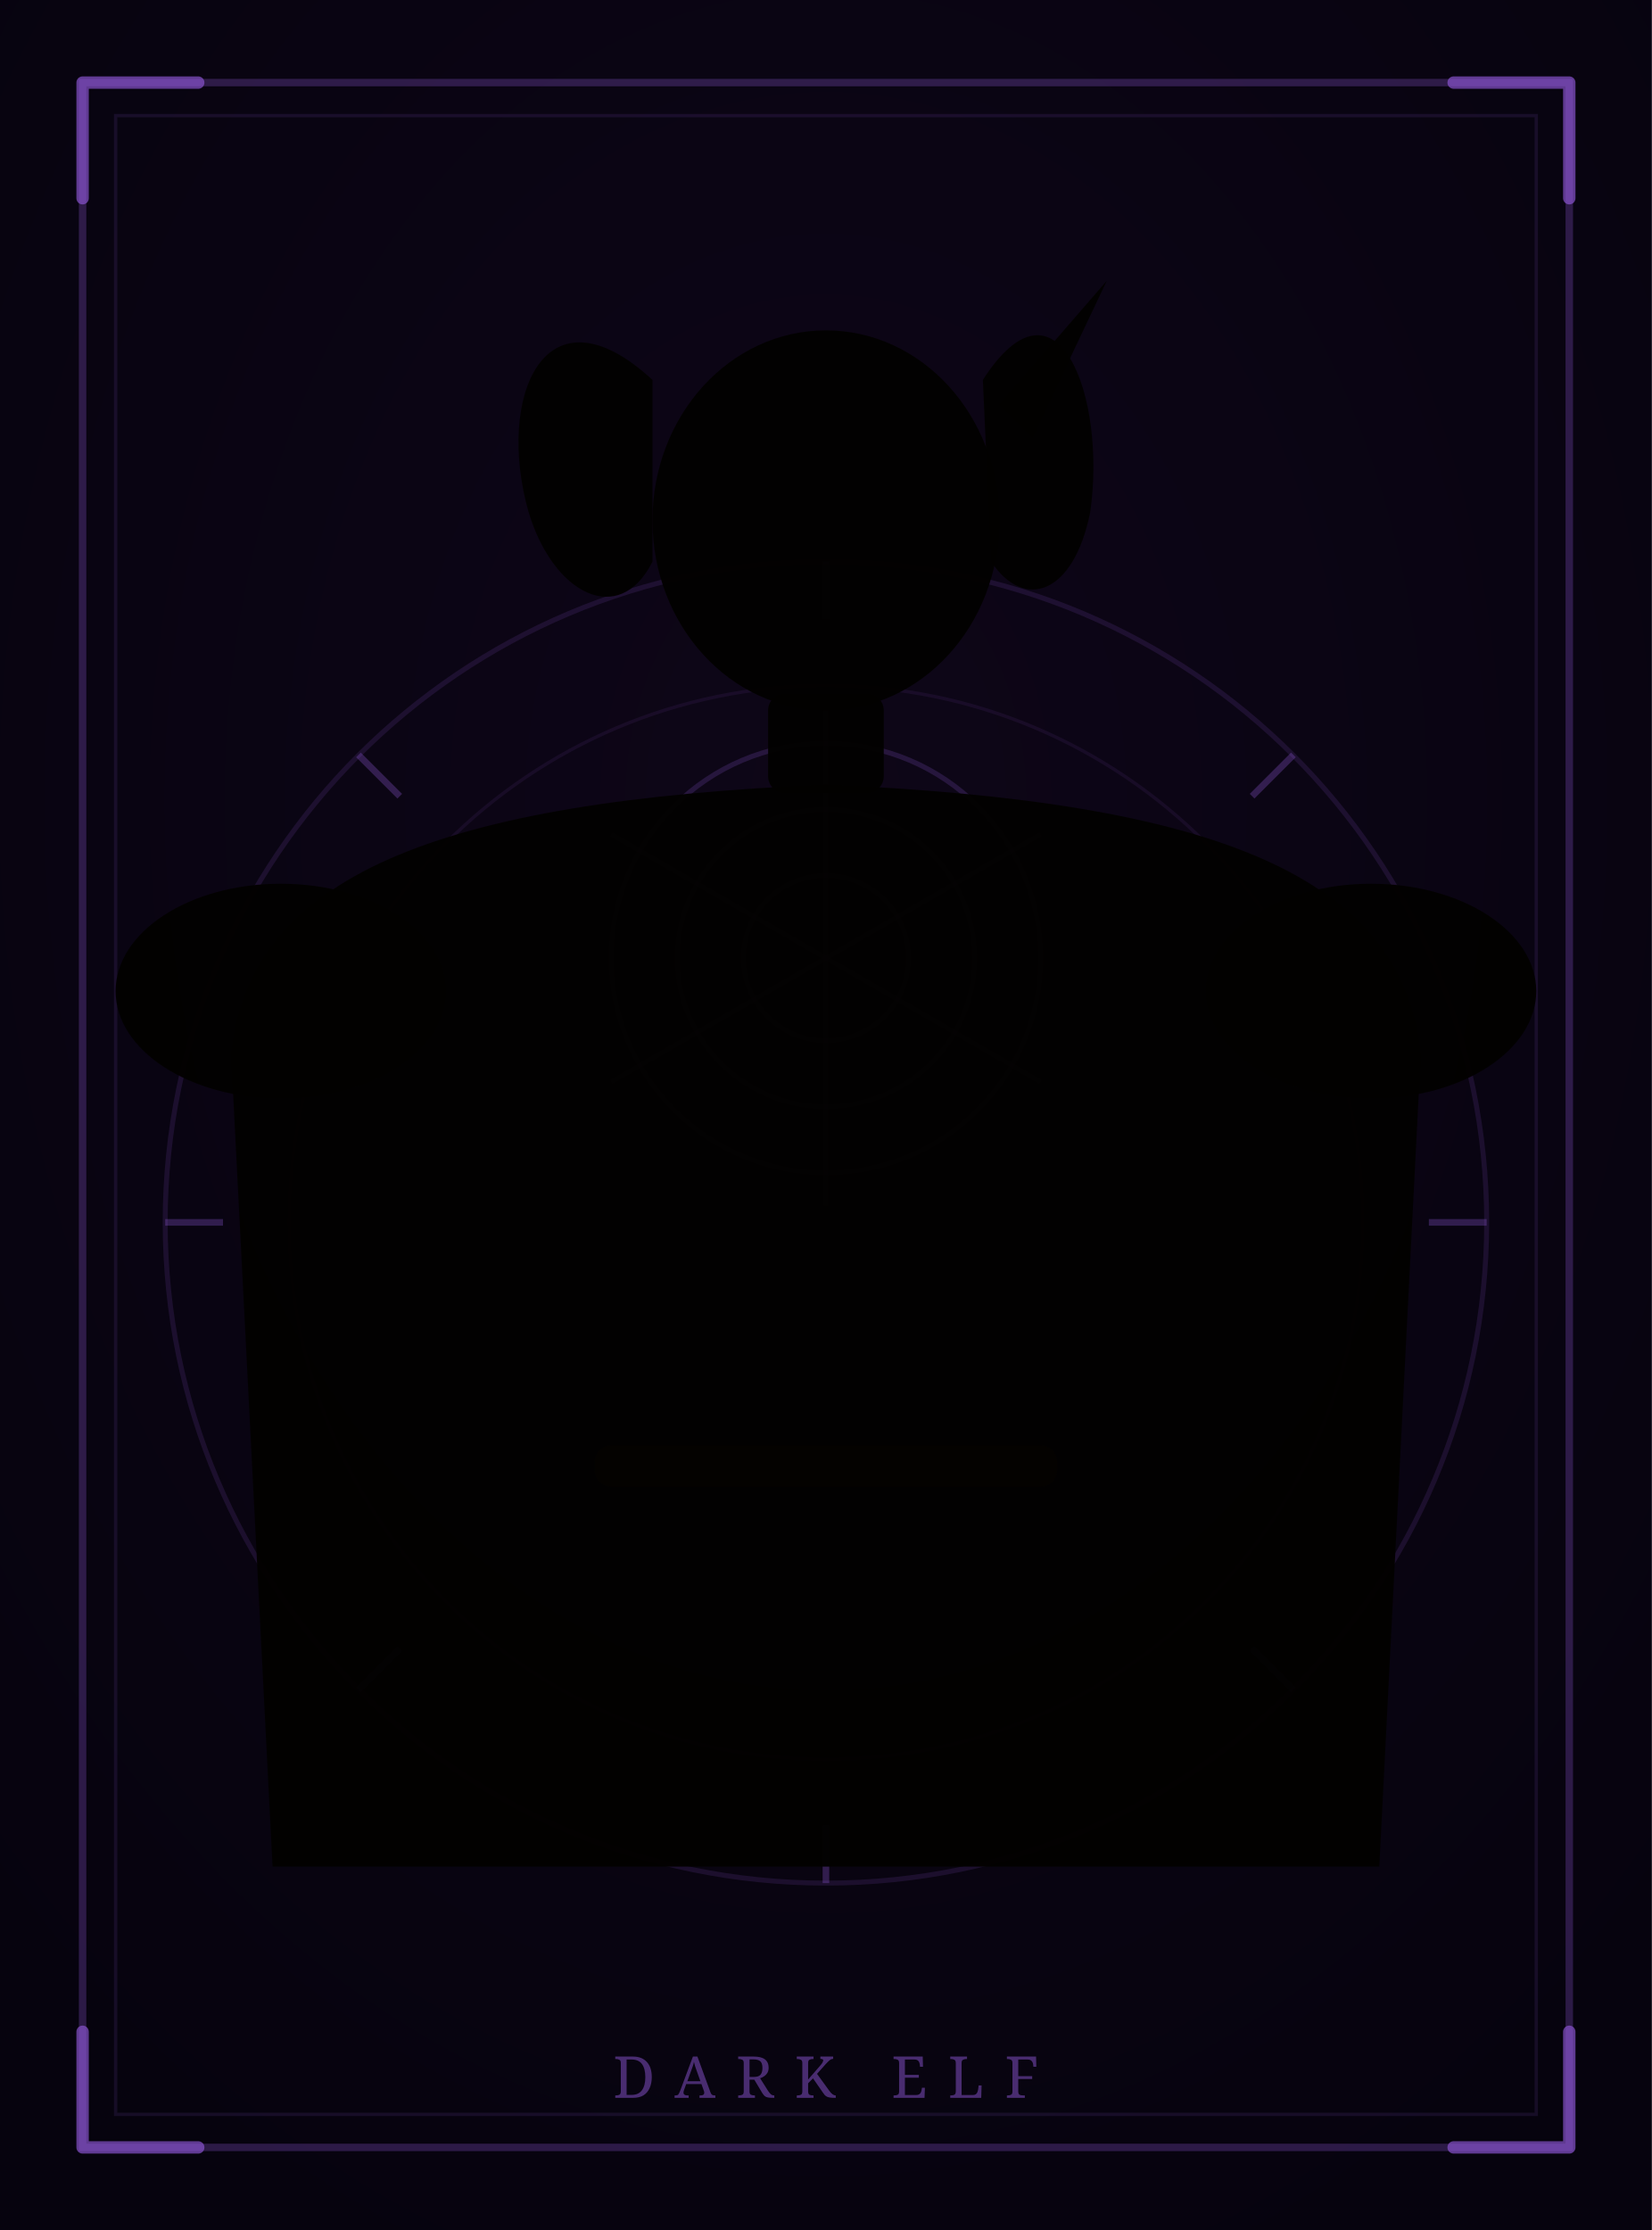
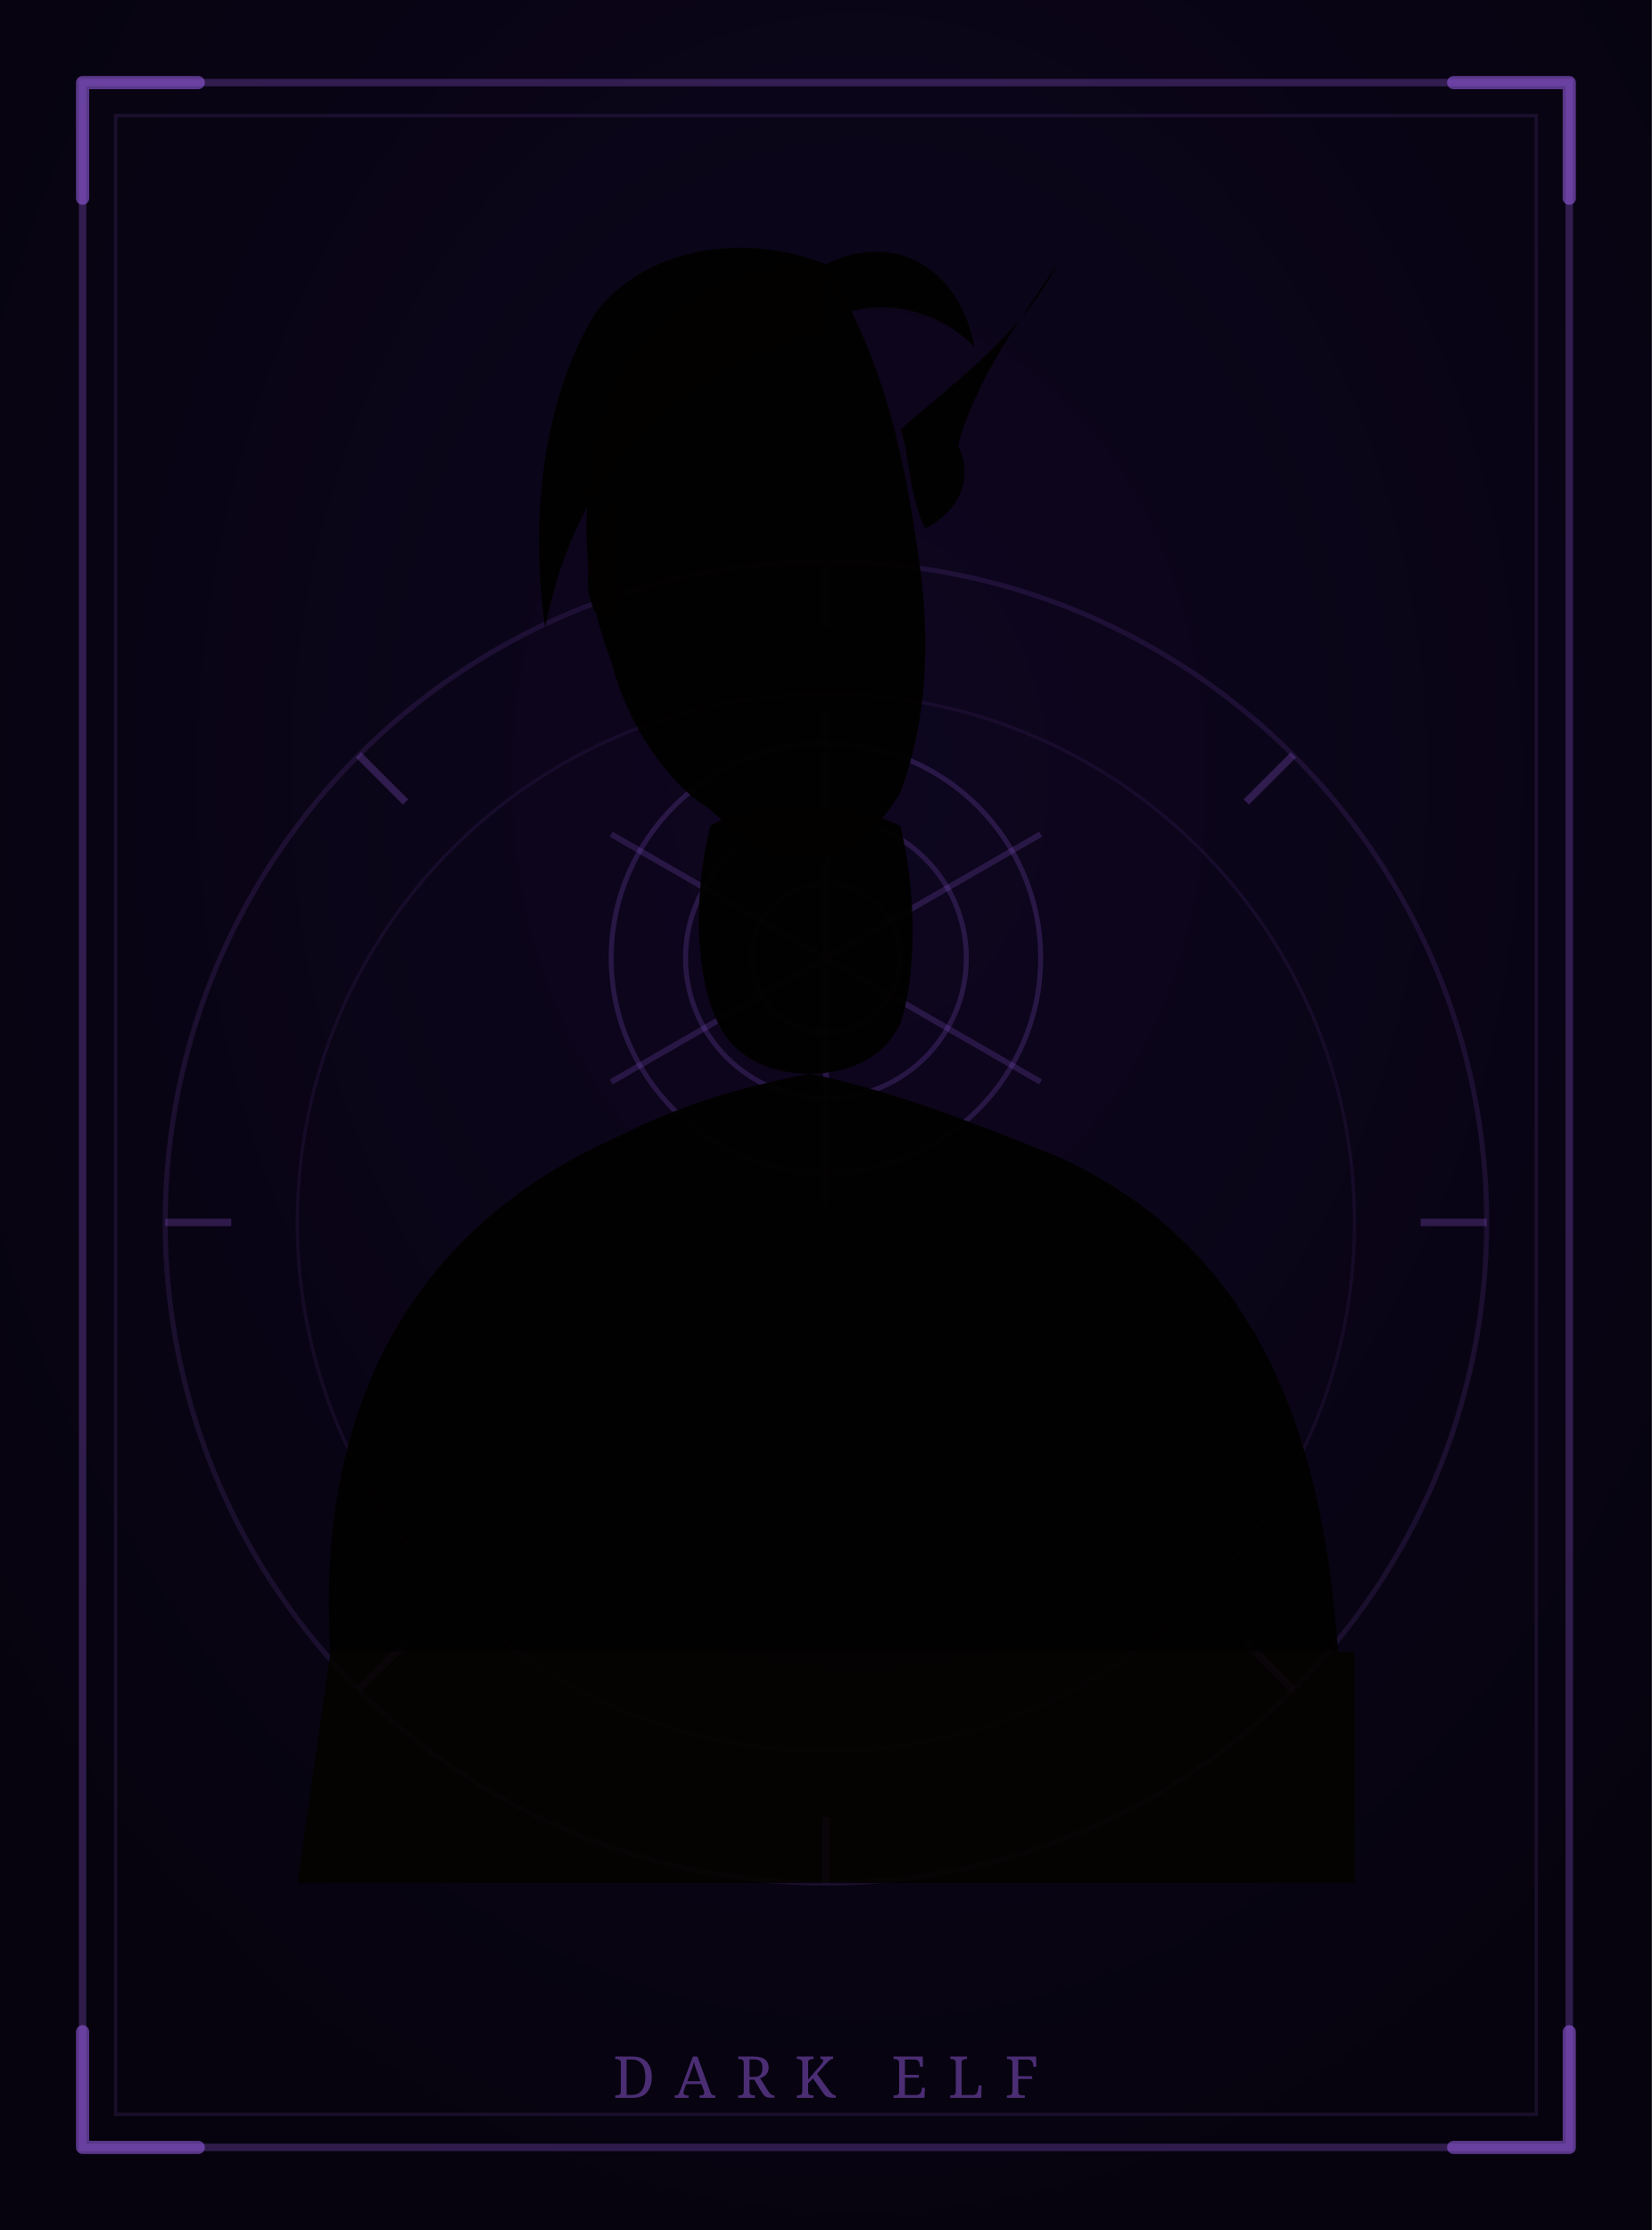
<svg xmlns="http://www.w3.org/2000/svg" viewBox="0 0 200 270">
  <defs>
-     <radialGradient id="bg" cx="50%" cy="36%" r="72%">
-       <stop offset="0%" stop-color="#0e0618" />
+     <radialGradient id="bg" cx="52%" cy="35%" r="68%">
+       <stop offset="0%" stop-color="#0e0620" />
      <stop offset="100%" stop-color="#06030e" />
    </radialGradient>
  </defs>
  <rect width="200" height="270" fill="url(#bg)" />
-   <rect x="10" y="10" width="180" height="250" fill="none" stroke="#9058d8" stroke-width="0.9" stroke-opacity="0.28" />
-   <rect x="14" y="14" width="172" height="242" fill="none" stroke="#9058d8" stroke-width="0.4" stroke-opacity="0.12" />
-   <path d="M10 10 L10 24 M10 10 L24 10" stroke="#9058d8" stroke-width="1.5" stroke-opacity="0.65" fill="none" stroke-linecap="round" />
-   <path d="M190 10 L190 24 M190 10 L176 10" stroke="#9058d8" stroke-width="1.5" stroke-opacity="0.65" fill="none" stroke-linecap="round" />
-   <path d="M10 260 L10 246 M10 260 L24 260" stroke="#9058d8" stroke-width="1.5" stroke-opacity="0.65" fill="none" stroke-linecap="round" />
-   <path d="M190 260 L190 246 M190 260 L176 260" stroke="#9058d8" stroke-width="1.5" stroke-opacity="0.65" fill="none" stroke-linecap="round" />
+   <rect x="10" y="10" width="180" height="250" fill="none" stroke="#9058d8" stroke-width="0.9" stroke-opacity="0.30" />
+   <rect x="14" y="14" width="172" height="242" fill="none" stroke="#9058d8" stroke-width="0.4" stroke-opacity="0.14" />
+   <path d="M10 10 L10 24 M10 10 L24 10" stroke="#9058d8" stroke-width="1.6" stroke-opacity="0.60" fill="none" stroke-linecap="round" />
+   <path d="M190 10 L190 24 M190 10 L176 10" stroke="#9058d8" stroke-width="1.6" stroke-opacity="0.60" fill="none" stroke-linecap="round" />
+   <path d="M10 260 L10 246 M10 260 L24 260" stroke="#9058d8" stroke-width="1.6" stroke-opacity="0.60" fill="none" stroke-linecap="round" />
+   <path d="M190 260 L190 246 M190 260 L176 260" stroke="#9058d8" stroke-width="1.6" stroke-opacity="0.60" fill="none" stroke-linecap="round" />
  <circle cx="100" cy="148" r="80" fill="none" stroke="#9058d8" stroke-width="0.6" stroke-opacity="0.14" />
-   <circle cx="100" cy="148" r="65" fill="none" stroke="#9058d8" stroke-width="0.4" stroke-opacity="0.09" />
-   <line x1="100.0" y1="68.0" x2="100.0" y2="75.0" stroke="#9058d8" stroke-width="0.8" stroke-opacity="0.30" />
-   <line x1="156.6" y1="91.4" x2="151.6" y2="96.4" stroke="#9058d8" stroke-width="0.8" stroke-opacity="0.30" />
-   <line x1="180.0" y1="148.0" x2="173.0" y2="148.0" stroke="#9058d8" stroke-width="0.8" stroke-opacity="0.30" />
-   <line x1="156.6" y1="204.6" x2="151.6" y2="199.6" stroke="#9058d8" stroke-width="0.8" stroke-opacity="0.30" />
-   <line x1="100.0" y1="228.0" x2="100.0" y2="221.0" stroke="#9058d8" stroke-width="0.8" stroke-opacity="0.30" />
-   <line x1="43.4" y1="204.6" x2="48.4" y2="199.6" stroke="#9058d8" stroke-width="0.8" stroke-opacity="0.30" />
-   <line x1="20.0" y1="148.0" x2="27.0" y2="148.0" stroke="#9058d8" stroke-width="0.8" stroke-opacity="0.30" />
-   <line x1="43.4" y1="91.4" x2="48.4" y2="96.4" stroke="#9058d8" stroke-width="0.8" stroke-opacity="0.30" />
-   <line x1="100" y1="116" x2="100.0" y2="86.0" stroke="#9058d8" stroke-width="0.6" stroke-opacity="0.2" />
-   <line x1="100" y1="116" x2="126.0" y2="101.0" stroke="#9058d8" stroke-width="0.6" stroke-opacity="0.2" />
-   <line x1="100" y1="116" x2="126.0" y2="131.0" stroke="#9058d8" stroke-width="0.6" stroke-opacity="0.2" />
-   <line x1="100" y1="116" x2="100.0" y2="146.0" stroke="#9058d8" stroke-width="0.6" stroke-opacity="0.2" />
-   <line x1="100" y1="116" x2="74.0" y2="131.0" stroke="#9058d8" stroke-width="0.6" stroke-opacity="0.2" />
-   <line x1="100" y1="116" x2="74.0" y2="101.0" stroke="#9058d8" stroke-width="0.6" stroke-opacity="0.2" />
-   <circle cx="100" cy="116" r="10" fill="none" stroke="#9058d8" stroke-width="0.6" stroke-opacity="0.2" />
-   <circle cx="100" cy="116" r="18" fill="none" stroke="#9058d8" stroke-width="0.6" stroke-opacity="0.2" />
-   <circle cx="100" cy="116" r="26" fill="none" stroke="#9058d8" stroke-width="0.6" stroke-opacity="0.2" />
-   <ellipse cx="100" cy="63" rx="21" ry="23" fill="rgba(3,2,1,0.97)" />
-   <path d="M121 49 L134 34 L125 53" fill="rgba(3,2,1,0.97)" />
-   <path d="M79 46 C66 34 60 48 64 62 C67 72 75 76 79 68" fill="rgba(3,2,1,0.97)" />
-   <path d="M119 46 C128 32 134 48 132 62 C130 72 124 74 120 68" fill="rgba(3,2,1,0.97)" />
-   <rect x="93" y="84" width="14" height="12" rx="2" fill="rgba(3,2,1,0.97)" />
-   <path d="M28 128 C30 106 53 97 100 95 C147 97 170 106 172 128 L167 226 L33 226 Z" fill="rgba(3,2,1,0.97)" />
-   <ellipse cx="34" cy="120" rx="20" ry="13" fill="rgba(3,2,1,0.97)" />
-   <ellipse cx="166" cy="120" rx="20" ry="13" fill="rgba(3,2,1,0.97)" />
-   <rect x="72" y="175" width="56" height="5" rx="2" fill="rgba(5,3,1,0.90)" />
-   <text x="100" y="254" text-anchor="middle" font-family="Georgia, serif" font-size="7" letter-spacing="2.5" fill="#9058d8" fill-opacity="0.48">DARK ELF</text>
+   <circle cx="100" cy="148" r="64" fill="none" stroke="#9058d8" stroke-width="0.4" stroke-opacity="0.09" />
+   <line x1="100.0" y1="68.0" x2="100.0" y2="76.0" stroke="#9058d8" stroke-width="0.9" stroke-opacity="0.28" />
+   <line x1="156.6" y1="91.4" x2="150.9" y2="97.1" stroke="#9058d8" stroke-width="0.9" stroke-opacity="0.28" />
+   <line x1="180.0" y1="148.0" x2="172.0" y2="148.0" stroke="#9058d8" stroke-width="0.9" stroke-opacity="0.28" />
+   <line x1="156.6" y1="204.6" x2="150.9" y2="198.9" stroke="#9058d8" stroke-width="0.9" stroke-opacity="0.28" />
+   <line x1="100.0" y1="228.0" x2="100.0" y2="220.0" stroke="#9058d8" stroke-width="0.9" stroke-opacity="0.28" />
+   <line x1="43.4" y1="204.6" x2="49.1" y2="198.9" stroke="#9058d8" stroke-width="0.9" stroke-opacity="0.28" />
+   <line x1="20.0" y1="148.0" x2="28.0" y2="148.0" stroke="#9058d8" stroke-width="0.9" stroke-opacity="0.28" />
+   <line x1="43.4" y1="91.4" x2="49.1" y2="97.1" stroke="#9058d8" stroke-width="0.9" stroke-opacity="0.28" />
+   <line x1="100" y1="116" x2="100.0" y2="86.0" stroke="#9058d8" stroke-width="0.7" stroke-opacity="0.22" />
+   <line x1="100" y1="116" x2="126.0" y2="101.0" stroke="#9058d8" stroke-width="0.7" stroke-opacity="0.22" />
+   <line x1="100" y1="116" x2="126.0" y2="131.0" stroke="#9058d8" stroke-width="0.7" stroke-opacity="0.22" />
+   <line x1="100" y1="116" x2="100.0" y2="146.0" stroke="#9058d8" stroke-width="0.7" stroke-opacity="0.22" />
+   <line x1="100" y1="116" x2="74.0" y2="131.0" stroke="#9058d8" stroke-width="0.7" stroke-opacity="0.22" />
+   <line x1="100" y1="116" x2="74.0" y2="101.0" stroke="#9058d8" stroke-width="0.7" stroke-opacity="0.22" />
+   <circle cx="100" cy="116" r="9" fill="none" stroke="#9058d8" stroke-width="0.6" stroke-opacity="0.22" />
+   <circle cx="100" cy="116" r="17" fill="none" stroke="#9058d8" stroke-width="0.6" stroke-opacity="0.22" />
+   <circle cx="100" cy="116" r="26" fill="none" stroke="#9058d8" stroke-width="0.6" stroke-opacity="0.22" />
+   <path d="M100 32 C90 28 78 30 72 38 C66 48 64 62 66 76 C68 66 72 58 78 52 C84 46 92 42 100 40 Z" fill="rgba(3,2,1,0.97)" />
+   <path d="M100 32 C108 28 116 32 118 42 C114 38 108 36 102 38 Z" fill="rgba(3,2,1,0.97)" />
+   <path d="M100 32 C88 32 78 38 74 48 C70 58 70 70 74 80 C76 88 81 95 86 98 C90 102 94 104 98 104 C102 104 106 101 109 96 C112 88 113 78 111 66 C109 52 106 42 100 32 Z" fill="rgba(3,2,1,0.97)" />
+   <path d="M74 60 C72 65 70 70 72 74 C74 76 75 74 75 70" fill="rgba(3,2,1,0.97)" />
+   <path d="M109 52 C116 46 124 40 128 32 C124 38 118 46 116 54 C118 58 116 62 112 64 C110 60 110 54 109 52 Z" fill="rgba(3,2,1,0.97)" />
+   <path d="M86 100 C84 108 84 118 87 124 C89 128 93 130 98 130 C103 130 107 128 109 124 C111 118 111 108 109 100 C105 98 101 98 98 98 C94 98 89 98 86 100 Z" fill="rgba(3,2,1,0.97)" />
+   <path d="M40 200 C38 168 52 148 74 138 C82 134 88 132 98 130 C108 132 118 136 128 140 C150 150 160 170 162 200 Z" fill="rgba(3,2,1,0.97)" />
+   <path d="M40 200 L36 228 L164 228 L164 200 Z" fill="rgba(5,3,1,0.88)" />
+   <text x="100" y="254" text-anchor="middle" font-family="Georgia,serif" font-size="7" letter-spacing="2.5" fill="#9058d8" fill-opacity="0.50">DARK ELF</text>
</svg>
